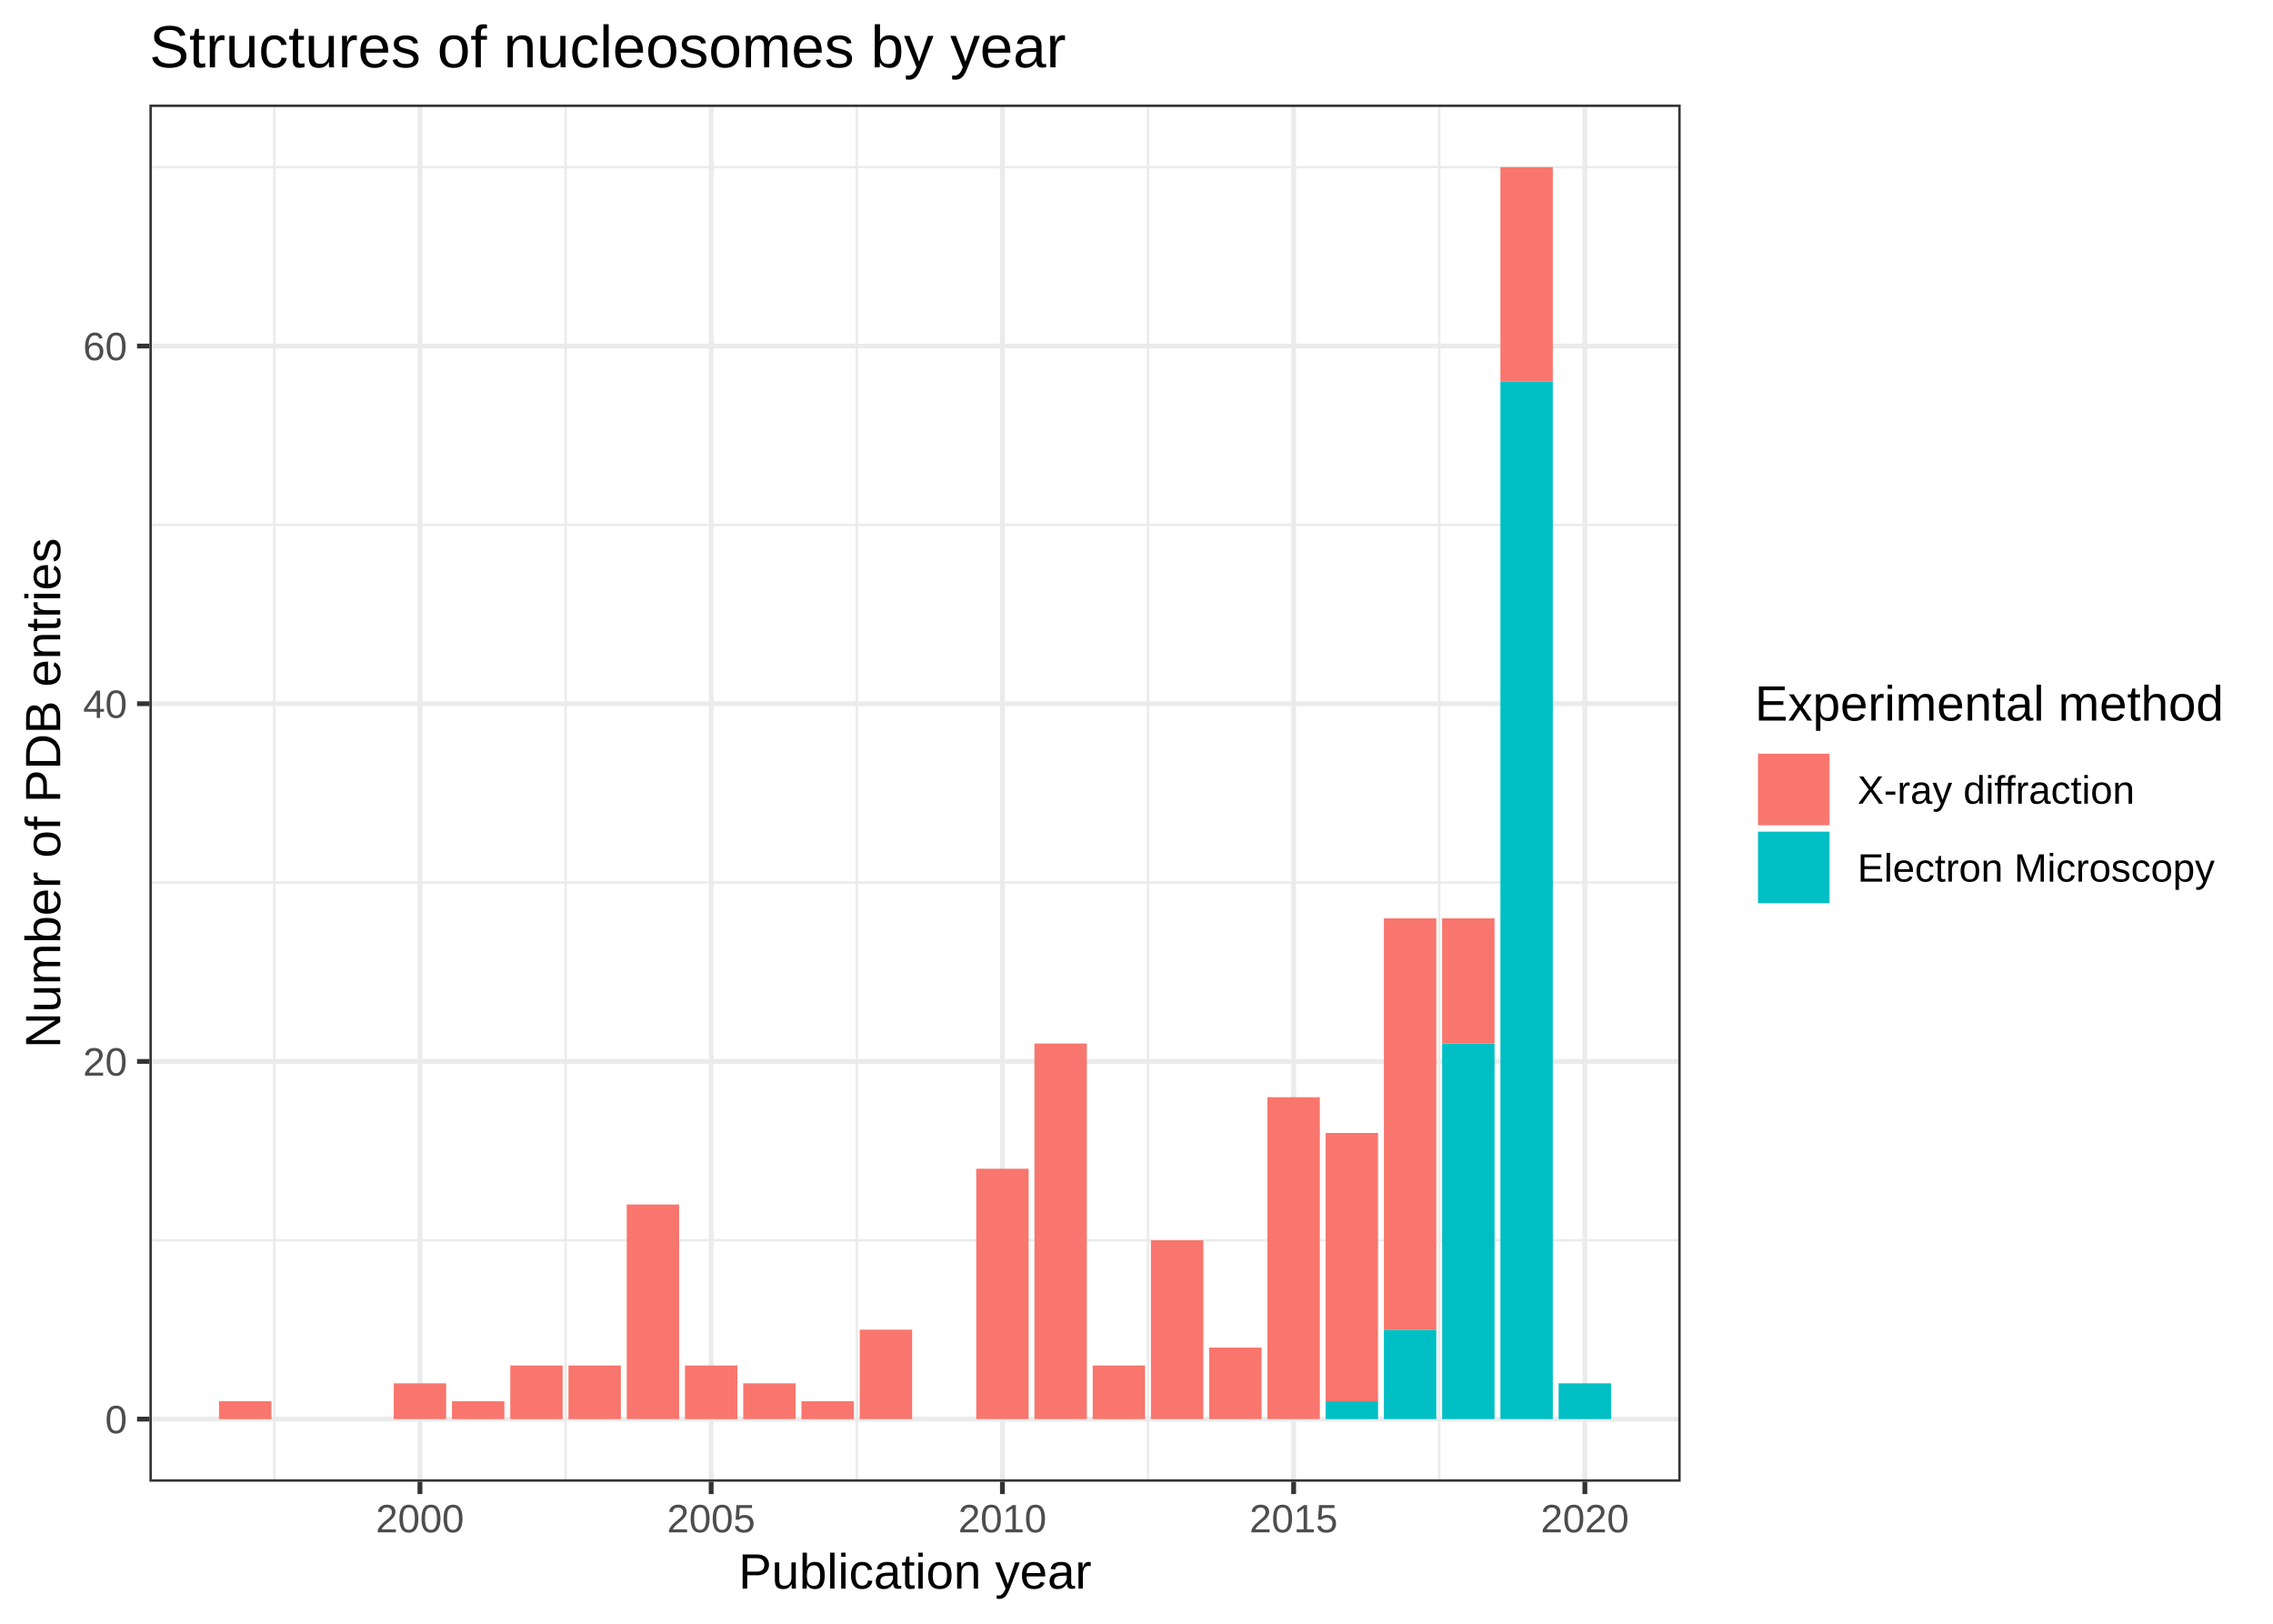
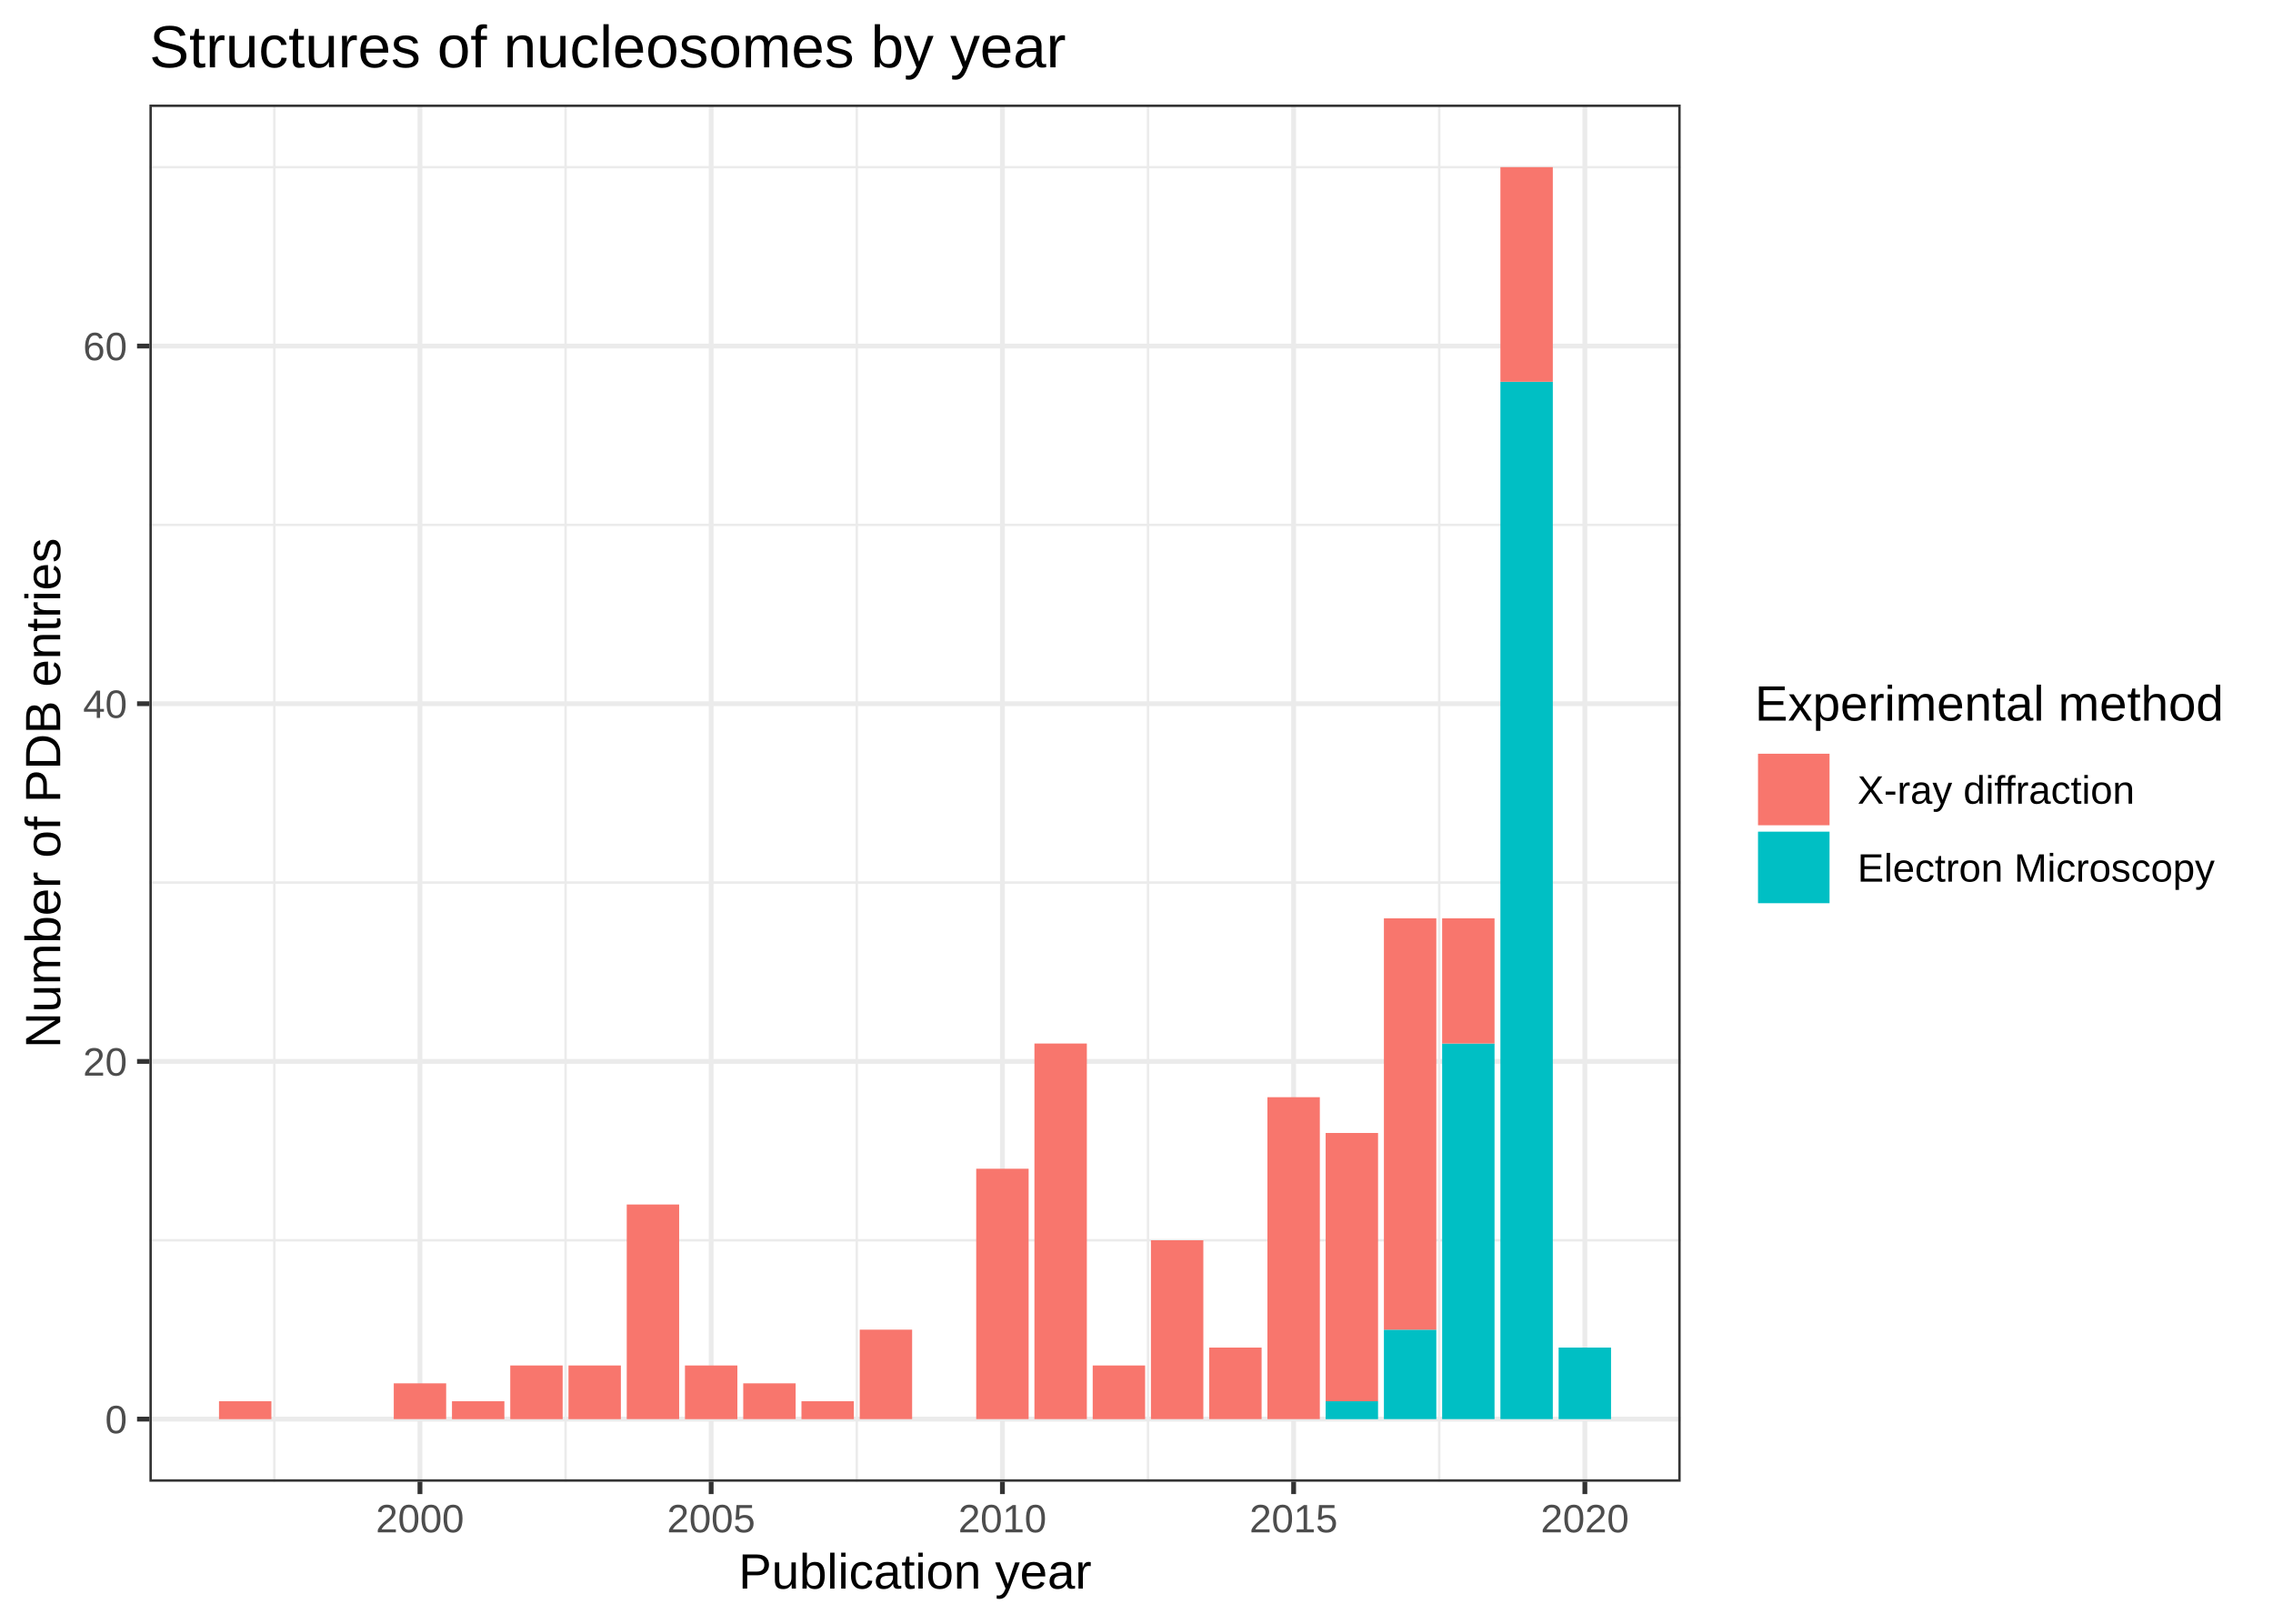
<svg xmlns="http://www.w3.org/2000/svg" viewBox="0 0 504.00 360.00">
  <defs>
    <style type="text/css">
    line, polyline, polygon, path, rect, circle {
      fill: none;
      stroke: #000000;
      stroke-linecap: round;
      stroke-linejoin: round;
      stroke-miterlimit: 10.00;
    }
  </style>
  </defs>
  <rect width="100%" height="100%" style="stroke: none; fill: #FFFFFF;" />
  <rect x="0" y="0" width="504.00" height="360.00" style="stroke-width: 1.07; stroke: #FFFFFF; fill: #FFFFFF;" />
  <defs>
    <clipPath id="cpMzMuMTN8MzcyLjY2fDMyOC41MXwyMy4xOQ==">
      <rect x="33.13" y="23.19" width="339.53" height="305.32" />
    </clipPath>
  </defs>
  <rect x="33.13" y="23.19" width="339.53" height="305.32" style="stroke-width: 1.07; stroke: none; fill: #FFFFFF;" clip-path="url(#cpMzMuMTN8MzcyLjY2fDMyOC41MXwyMy4xOQ==)" />
  <polyline points="33.13,274.98 372.66,274.98 " style="stroke-width: 0.53; stroke: #EBEBEB; stroke-linecap: butt;" clip-path="url(#cpMzMuMTN8MzcyLjY2fDMyOC41MXwyMy4xOQ==)" />
  <polyline points="33.13,195.67 372.66,195.67 " style="stroke-width: 0.53; stroke: #EBEBEB; stroke-linecap: butt;" clip-path="url(#cpMzMuMTN8MzcyLjY2fDMyOC41MXwyMy4xOQ==)" />
  <polyline points="33.13,116.37 372.66,116.37 " style="stroke-width: 0.53; stroke: #EBEBEB; stroke-linecap: butt;" clip-path="url(#cpMzMuMTN8MzcyLjY2fDMyOC41MXwyMy4xOQ==)" />
  <polyline points="33.13,37.06 372.66,37.06 " style="stroke-width: 0.53; stroke: #EBEBEB; stroke-linecap: butt;" clip-path="url(#cpMzMuMTN8MzcyLjY2fDMyOC41MXwyMy4xOQ==)" />
  <polyline points="60.83,328.51 60.83,23.19 " style="stroke-width: 0.53; stroke: #EBEBEB; stroke-linecap: butt;" clip-path="url(#cpMzMuMTN8MzcyLjY2fDMyOC41MXwyMy4xOQ==)" />
  <polyline points="125.41,328.51 125.41,23.19 " style="stroke-width: 0.53; stroke: #EBEBEB; stroke-linecap: butt;" clip-path="url(#cpMzMuMTN8MzcyLjY2fDMyOC41MXwyMy4xOQ==)" />
  <polyline points="189.98,328.51 189.98,23.19 " style="stroke-width: 0.53; stroke: #EBEBEB; stroke-linecap: butt;" clip-path="url(#cpMzMuMTN8MzcyLjY2fDMyOC41MXwyMy4xOQ==)" />
  <polyline points="254.55,328.51 254.55,23.19 " style="stroke-width: 0.53; stroke: #EBEBEB; stroke-linecap: butt;" clip-path="url(#cpMzMuMTN8MzcyLjY2fDMyOC41MXwyMy4xOQ==)" />
  <polyline points="319.13,328.51 319.13,23.19 " style="stroke-width: 0.53; stroke: #EBEBEB; stroke-linecap: butt;" clip-path="url(#cpMzMuMTN8MzcyLjY2fDMyOC41MXwyMy4xOQ==)" />
  <polyline points="33.13,314.63 372.66,314.63 " style="stroke-width: 1.07; stroke: #EBEBEB; stroke-linecap: butt;" clip-path="url(#cpMzMuMTN8MzcyLjY2fDMyOC41MXwyMy4xOQ==)" />
  <polyline points="33.13,235.33 372.66,235.33 " style="stroke-width: 1.07; stroke: #EBEBEB; stroke-linecap: butt;" clip-path="url(#cpMzMuMTN8MzcyLjY2fDMyOC41MXwyMy4xOQ==)" />
  <polyline points="33.13,156.02 372.66,156.02 " style="stroke-width: 1.07; stroke: #EBEBEB; stroke-linecap: butt;" clip-path="url(#cpMzMuMTN8MzcyLjY2fDMyOC41MXwyMy4xOQ==)" />
  <polyline points="33.13,76.72 372.66,76.72 " style="stroke-width: 1.07; stroke: #EBEBEB; stroke-linecap: butt;" clip-path="url(#cpMzMuMTN8MzcyLjY2fDMyOC41MXwyMy4xOQ==)" />
  <polyline points="93.12,328.51 93.12,23.19 " style="stroke-width: 1.07; stroke: #EBEBEB; stroke-linecap: butt;" clip-path="url(#cpMzMuMTN8MzcyLjY2fDMyOC41MXwyMy4xOQ==)" />
  <polyline points="157.69,328.51 157.69,23.19 " style="stroke-width: 1.07; stroke: #EBEBEB; stroke-linecap: butt;" clip-path="url(#cpMzMuMTN8MzcyLjY2fDMyOC41MXwyMy4xOQ==)" />
  <polyline points="222.27,328.51 222.27,23.19 " style="stroke-width: 1.07; stroke: #EBEBEB; stroke-linecap: butt;" clip-path="url(#cpMzMuMTN8MzcyLjY2fDMyOC41MXwyMy4xOQ==)" />
  <polyline points="286.84,328.51 286.84,23.19 " style="stroke-width: 1.07; stroke: #EBEBEB; stroke-linecap: butt;" clip-path="url(#cpMzMuMTN8MzcyLjY2fDMyOC41MXwyMy4xOQ==)" />
  <polyline points="351.42,328.51 351.42,23.19 " style="stroke-width: 1.07; stroke: #EBEBEB; stroke-linecap: butt;" clip-path="url(#cpMzMuMTN8MzcyLjY2fDMyOC41MXwyMy4xOQ==)" />
  <rect x="48.56" y="310.67" width="11.62" height="3.97" style="stroke-width: 1.07; stroke: none; stroke-linecap: square; stroke-linejoin: miter; fill: #F8766D;" clip-path="url(#cpMzMuMTN8MzcyLjY2fDMyOC41MXwyMy4xOQ==)" />
  <rect x="87.31" y="306.70" width="11.62" height="7.93" style="stroke-width: 1.07; stroke: none; stroke-linecap: square; stroke-linejoin: miter; fill: #F8766D;" clip-path="url(#cpMzMuMTN8MzcyLjY2fDMyOC41MXwyMy4xOQ==)" />
  <rect x="100.22" y="310.67" width="11.62" height="3.97" style="stroke-width: 1.07; stroke: none; stroke-linecap: square; stroke-linejoin: miter; fill: #F8766D;" clip-path="url(#cpMzMuMTN8MzcyLjY2fDMyOC41MXwyMy4xOQ==)" />
  <rect x="113.14" y="302.74" width="11.62" height="11.90" style="stroke-width: 1.07; stroke: none; stroke-linecap: square; stroke-linejoin: miter; fill: #F8766D;" clip-path="url(#cpMzMuMTN8MzcyLjY2fDMyOC41MXwyMy4xOQ==)" />
  <rect x="126.05" y="302.74" width="11.62" height="11.90" style="stroke-width: 1.07; stroke: none; stroke-linecap: square; stroke-linejoin: miter; fill: #F8766D;" clip-path="url(#cpMzMuMTN8MzcyLjY2fDMyOC41MXwyMy4xOQ==)" />
  <rect x="138.97" y="267.05" width="11.62" height="47.58" style="stroke-width: 1.07; stroke: none; stroke-linecap: square; stroke-linejoin: miter; fill: #F8766D;" clip-path="url(#cpMzMuMTN8MzcyLjY2fDMyOC41MXwyMy4xOQ==)" />
  <rect x="151.88" y="302.74" width="11.62" height="11.90" style="stroke-width: 1.07; stroke: none; stroke-linecap: square; stroke-linejoin: miter; fill: #F8766D;" clip-path="url(#cpMzMuMTN8MzcyLjY2fDMyOC41MXwyMy4xOQ==)" />
  <rect x="164.80" y="306.70" width="11.62" height="7.93" style="stroke-width: 1.07; stroke: none; stroke-linecap: square; stroke-linejoin: miter; fill: #F8766D;" clip-path="url(#cpMzMuMTN8MzcyLjY2fDMyOC41MXwyMy4xOQ==)" />
  <rect x="177.71" y="310.67" width="11.62" height="3.97" style="stroke-width: 1.07; stroke: none; stroke-linecap: square; stroke-linejoin: miter; fill: #F8766D;" clip-path="url(#cpMzMuMTN8MzcyLjY2fDMyOC41MXwyMy4xOQ==)" />
  <rect x="190.63" y="294.80" width="11.62" height="19.83" style="stroke-width: 1.07; stroke: none; stroke-linecap: square; stroke-linejoin: miter; fill: #F8766D;" clip-path="url(#cpMzMuMTN8MzcyLjY2fDMyOC41MXwyMy4xOQ==)" />
  <rect x="216.46" y="259.12" width="11.62" height="55.51" style="stroke-width: 1.07; stroke: none; stroke-linecap: square; stroke-linejoin: miter; fill: #F8766D;" clip-path="url(#cpMzMuMTN8MzcyLjY2fDMyOC41MXwyMy4xOQ==)" />
  <rect x="229.37" y="231.36" width="11.62" height="83.27" style="stroke-width: 1.07; stroke: none; stroke-linecap: square; stroke-linejoin: miter; fill: #F8766D;" clip-path="url(#cpMzMuMTN8MzcyLjY2fDMyOC41MXwyMy4xOQ==)" />
  <rect x="242.29" y="302.74" width="11.62" height="11.90" style="stroke-width: 1.07; stroke: none; stroke-linecap: square; stroke-linejoin: miter; fill: #F8766D;" clip-path="url(#cpMzMuMTN8MzcyLjY2fDMyOC41MXwyMy4xOQ==)" />
  <rect x="255.20" y="274.98" width="11.62" height="39.65" style="stroke-width: 1.07; stroke: none; stroke-linecap: square; stroke-linejoin: miter; fill: #F8766D;" clip-path="url(#cpMzMuMTN8MzcyLjY2fDMyOC41MXwyMy4xOQ==)" />
  <rect x="268.12" y="298.77" width="11.62" height="15.86" style="stroke-width: 1.07; stroke: none; stroke-linecap: square; stroke-linejoin: miter; fill: #F8766D;" clip-path="url(#cpMzMuMTN8MzcyLjY2fDMyOC41MXwyMy4xOQ==)" />
  <rect x="281.03" y="243.26" width="11.62" height="71.37" style="stroke-width: 1.07; stroke: none; stroke-linecap: square; stroke-linejoin: miter; fill: #F8766D;" clip-path="url(#cpMzMuMTN8MzcyLjY2fDMyOC41MXwyMy4xOQ==)" />
  <rect x="293.94" y="310.67" width="11.62" height="3.97" style="stroke-width: 1.07; stroke: none; stroke-linecap: square; stroke-linejoin: miter; fill: #00BFC4;" clip-path="url(#cpMzMuMTN8MzcyLjY2fDMyOC41MXwyMy4xOQ==)" />
  <rect x="293.94" y="251.19" width="11.62" height="59.48" style="stroke-width: 1.07; stroke: none; stroke-linecap: square; stroke-linejoin: miter; fill: #F8766D;" clip-path="url(#cpMzMuMTN8MzcyLjY2fDMyOC41MXwyMy4xOQ==)" />
  <rect x="306.86" y="294.80" width="11.62" height="19.83" style="stroke-width: 1.07; stroke: none; stroke-linecap: square; stroke-linejoin: miter; fill: #00BFC4;" clip-path="url(#cpMzMuMTN8MzcyLjY2fDMyOC41MXwyMy4xOQ==)" />
  <rect x="306.86" y="203.60" width="11.62" height="91.20" style="stroke-width: 1.07; stroke: none; stroke-linecap: square; stroke-linejoin: miter; fill: #F8766D;" clip-path="url(#cpMzMuMTN8MzcyLjY2fDMyOC41MXwyMy4xOQ==)" />
  <rect x="319.77" y="231.36" width="11.62" height="83.27" style="stroke-width: 1.07; stroke: none; stroke-linecap: square; stroke-linejoin: miter; fill: #00BFC4;" clip-path="url(#cpMzMuMTN8MzcyLjY2fDMyOC41MXwyMy4xOQ==)" />
  <rect x="319.77" y="203.60" width="11.62" height="27.76" style="stroke-width: 1.07; stroke: none; stroke-linecap: square; stroke-linejoin: miter; fill: #F8766D;" clip-path="url(#cpMzMuMTN8MzcyLjY2fDMyOC41MXwyMy4xOQ==)" />
  <rect x="332.69" y="84.65" width="11.62" height="229.98" style="stroke-width: 1.07; stroke: none; stroke-linecap: square; stroke-linejoin: miter; fill: #00BFC4;" clip-path="url(#cpMzMuMTN8MzcyLjY2fDMyOC41MXwyMy4xOQ==)" />
  <rect x="332.69" y="37.06" width="11.62" height="47.58" style="stroke-width: 1.07; stroke: none; stroke-linecap: square; stroke-linejoin: miter; fill: #F8766D;" clip-path="url(#cpMzMuMTN8MzcyLjY2fDMyOC41MXwyMy4xOQ==)" />
-   <rect x="345.60" y="306.70" width="11.62" height="7.93" style="stroke-width: 1.07; stroke: none; stroke-linecap: square; stroke-linejoin: miter; fill: #00BFC4;" clip-path="url(#cpMzMuMTN8MzcyLjY2fDMyOC41MXwyMy4xOQ==)" />
+   <rect x="345.60" y="298.77" width="11.62" height="15.86" style="stroke-width: 1.07; stroke: none; stroke-linecap: square; stroke-linejoin: miter; fill: #00BFC4;" clip-path="url(#cpMzMuMTN8MzcyLjY2fDMyOC41MXwyMy4xOQ==)" />
  <rect x="33.13" y="23.19" width="339.53" height="305.32" style="stroke-width: 1.07; stroke: #333333;" clip-path="url(#cpMzMuMTN8MzcyLjY2fDMyOC41MXwyMy4xOQ==)" />
  <defs>
    <clipPath id="cpMC4wMHw1MDQuMDB8MzYwLjAwfDAuMDA=">
      <rect x="0.00" y="0.00" width="504.00" height="360.00" />
    </clipPath>
  </defs>
  <g clip-path="url(#cpMC4wMHw1MDQuMDB8MzYwLjAwfDAuMDA=)">
    <text x="23.30" y="317.78" style="font-size: 8.80px; fill: #4D4D4D; font-family: Arial;" textLength="4.89px" lengthAdjust="spacingAndGlyphs">0</text>
  </g>
  <g clip-path="url(#cpMC4wMHw1MDQuMDB8MzYwLjAwfDAuMDA=)">
    <text x="18.41" y="238.48" style="font-size: 8.80px; fill: #4D4D4D; font-family: Arial;" textLength="9.79px" lengthAdjust="spacingAndGlyphs">20</text>
  </g>
  <g clip-path="url(#cpMC4wMHw1MDQuMDB8MzYwLjAwfDAuMDA=)">
    <text x="18.41" y="159.17" style="font-size: 8.80px; fill: #4D4D4D; font-family: Arial;" textLength="9.79px" lengthAdjust="spacingAndGlyphs">40</text>
  </g>
  <g clip-path="url(#cpMC4wMHw1MDQuMDB8MzYwLjAwfDAuMDA=)">
    <text x="18.41" y="79.87" style="font-size: 8.80px; fill: #4D4D4D; font-family: Arial;" textLength="9.79px" lengthAdjust="spacingAndGlyphs">60</text>
  </g>
  <polyline points="30.39,314.63 33.13,314.63 " style="stroke-width: 1.07; stroke: #333333; stroke-linecap: butt;" clip-path="url(#cpMC4wMHw1MDQuMDB8MzYwLjAwfDAuMDA=)" />
  <polyline points="30.39,235.33 33.13,235.33 " style="stroke-width: 1.07; stroke: #333333; stroke-linecap: butt;" clip-path="url(#cpMC4wMHw1MDQuMDB8MzYwLjAwfDAuMDA=)" />
  <polyline points="30.39,156.02 33.13,156.02 " style="stroke-width: 1.07; stroke: #333333; stroke-linecap: butt;" clip-path="url(#cpMC4wMHw1MDQuMDB8MzYwLjAwfDAuMDA=)" />
  <polyline points="30.39,76.72 33.13,76.72 " style="stroke-width: 1.07; stroke: #333333; stroke-linecap: butt;" clip-path="url(#cpMC4wMHw1MDQuMDB8MzYwLjAwfDAuMDA=)" />
  <polyline points="93.12,331.25 93.12,328.51 " style="stroke-width: 1.07; stroke: #333333; stroke-linecap: butt;" clip-path="url(#cpMC4wMHw1MDQuMDB8MzYwLjAwfDAuMDA=)" />
  <polyline points="157.69,331.25 157.69,328.51 " style="stroke-width: 1.07; stroke: #333333; stroke-linecap: butt;" clip-path="url(#cpMC4wMHw1MDQuMDB8MzYwLjAwfDAuMDA=)" />
  <polyline points="222.27,331.25 222.27,328.51 " style="stroke-width: 1.07; stroke: #333333; stroke-linecap: butt;" clip-path="url(#cpMC4wMHw1MDQuMDB8MzYwLjAwfDAuMDA=)" />
  <polyline points="286.84,331.25 286.84,328.51 " style="stroke-width: 1.07; stroke: #333333; stroke-linecap: butt;" clip-path="url(#cpMC4wMHw1MDQuMDB8MzYwLjAwfDAuMDA=)" />
  <polyline points="351.42,331.25 351.42,328.51 " style="stroke-width: 1.07; stroke: #333333; stroke-linecap: butt;" clip-path="url(#cpMC4wMHw1MDQuMDB8MzYwLjAwfDAuMDA=)" />
  <g clip-path="url(#cpMC4wMHw1MDQuMDB8MzYwLjAwfDAuMDA=)">
    <text x="83.33" y="339.74" style="font-size: 8.80px; fill: #4D4D4D; font-family: Arial;" textLength="19.58px" lengthAdjust="spacingAndGlyphs">2000</text>
  </g>
  <g clip-path="url(#cpMC4wMHw1MDQuMDB8MzYwLjAwfDAuMDA=)">
    <text x="147.90" y="339.74" style="font-size: 8.80px; fill: #4D4D4D; font-family: Arial;" textLength="19.58px" lengthAdjust="spacingAndGlyphs">2005</text>
  </g>
  <g clip-path="url(#cpMC4wMHw1MDQuMDB8MzYwLjAwfDAuMDA=)">
    <text x="212.48" y="339.74" style="font-size: 8.80px; fill: #4D4D4D; font-family: Arial;" textLength="19.58px" lengthAdjust="spacingAndGlyphs">2010</text>
  </g>
  <g clip-path="url(#cpMC4wMHw1MDQuMDB8MzYwLjAwfDAuMDA=)">
    <text x="277.05" y="339.74" style="font-size: 8.80px; fill: #4D4D4D; font-family: Arial;" textLength="19.58px" lengthAdjust="spacingAndGlyphs">2015</text>
  </g>
  <g clip-path="url(#cpMC4wMHw1MDQuMDB8MzYwLjAwfDAuMDA=)">
    <text x="341.63" y="339.74" style="font-size: 8.80px; fill: #4D4D4D; font-family: Arial;" textLength="19.58px" lengthAdjust="spacingAndGlyphs">2020</text>
  </g>
  <g clip-path="url(#cpMC4wMHw1MDQuMDB8MzYwLjAwfDAuMDA=)">
    <text x="163.76" y="352.21" style="font-size: 11.00px; font-family: Arial;" textLength="78.27px" lengthAdjust="spacingAndGlyphs">Publication year</text>
  </g>
  <g clip-path="url(#cpMC4wMHw1MDQuMDB8MzYwLjAwfDAuMDA=)">
    <text transform="translate(13.35,232.40) rotate(-90)" style="font-size: 11.00px; font-family: Arial;" textLength="113.10px" lengthAdjust="spacingAndGlyphs">Number of PDB entries</text>
  </g>
  <rect x="383.62" y="145.25" width="114.90" height="61.19" style="stroke-width: 1.07; stroke: none; fill: #FFFFFF;" clip-path="url(#cpMC4wMHw1MDQuMDB8MzYwLjAwfDAuMDA=)" />
  <g clip-path="url(#cpMC4wMHw1MDQuMDB8MzYwLjAwfDAuMDA=)">
    <text x="389.10" y="159.76" style="font-size: 11.00px; font-family: Arial;" textLength="103.94px" lengthAdjust="spacingAndGlyphs">Experimental method</text>
  </g>
  <rect x="389.10" y="166.40" width="17.28" height="17.28" style="stroke-width: 1.07; stroke: none; fill: #FFFFFF;" clip-path="url(#cpMC4wMHw1MDQuMDB8MzYwLjAwfDAuMDA=)" />
  <rect x="389.81" y="167.11" width="15.86" height="15.86" style="stroke-width: 1.07; stroke: none; stroke-linecap: square; stroke-linejoin: miter; fill: #F8766D;" clip-path="url(#cpMC4wMHw1MDQuMDB8MzYwLjAwfDAuMDA=)" />
  <rect x="389.10" y="183.68" width="17.28" height="17.28" style="stroke-width: 1.07; stroke: none; fill: #FFFFFF;" clip-path="url(#cpMC4wMHw1MDQuMDB8MzYwLjAwfDAuMDA=)" />
  <rect x="389.81" y="184.39" width="15.86" height="15.86" style="stroke-width: 1.07; stroke: none; stroke-linecap: square; stroke-linejoin: miter; fill: #00BFC4;" clip-path="url(#cpMC4wMHw1MDQuMDB8MzYwLjAwfDAuMDA=)" />
  <g clip-path="url(#cpMC4wMHw1MDQuMDB8MzYwLjAwfDAuMDA=)">
    <text x="411.86" y="178.19" style="font-size: 8.80px; font-family: Arial;" textLength="61.62px" lengthAdjust="spacingAndGlyphs">X-ray diffraction</text>
  </g>
  <g clip-path="url(#cpMC4wMHw1MDQuMDB8MzYwLjAwfDAuMDA=)">
    <text x="411.86" y="195.47" style="font-size: 8.80px; font-family: Arial;" textLength="79.23px" lengthAdjust="spacingAndGlyphs">Electron Microscopy</text>
  </g>
  <g clip-path="url(#cpMC4wMHw1MDQuMDB8MzYwLjAwfDAuMDA=)">
    <text x="33.13" y="14.93" style="font-size: 13.20px; font-family: Arial;" textLength="203.23px" lengthAdjust="spacingAndGlyphs">Structures of nucleosomes by year</text>
  </g>
</svg>
